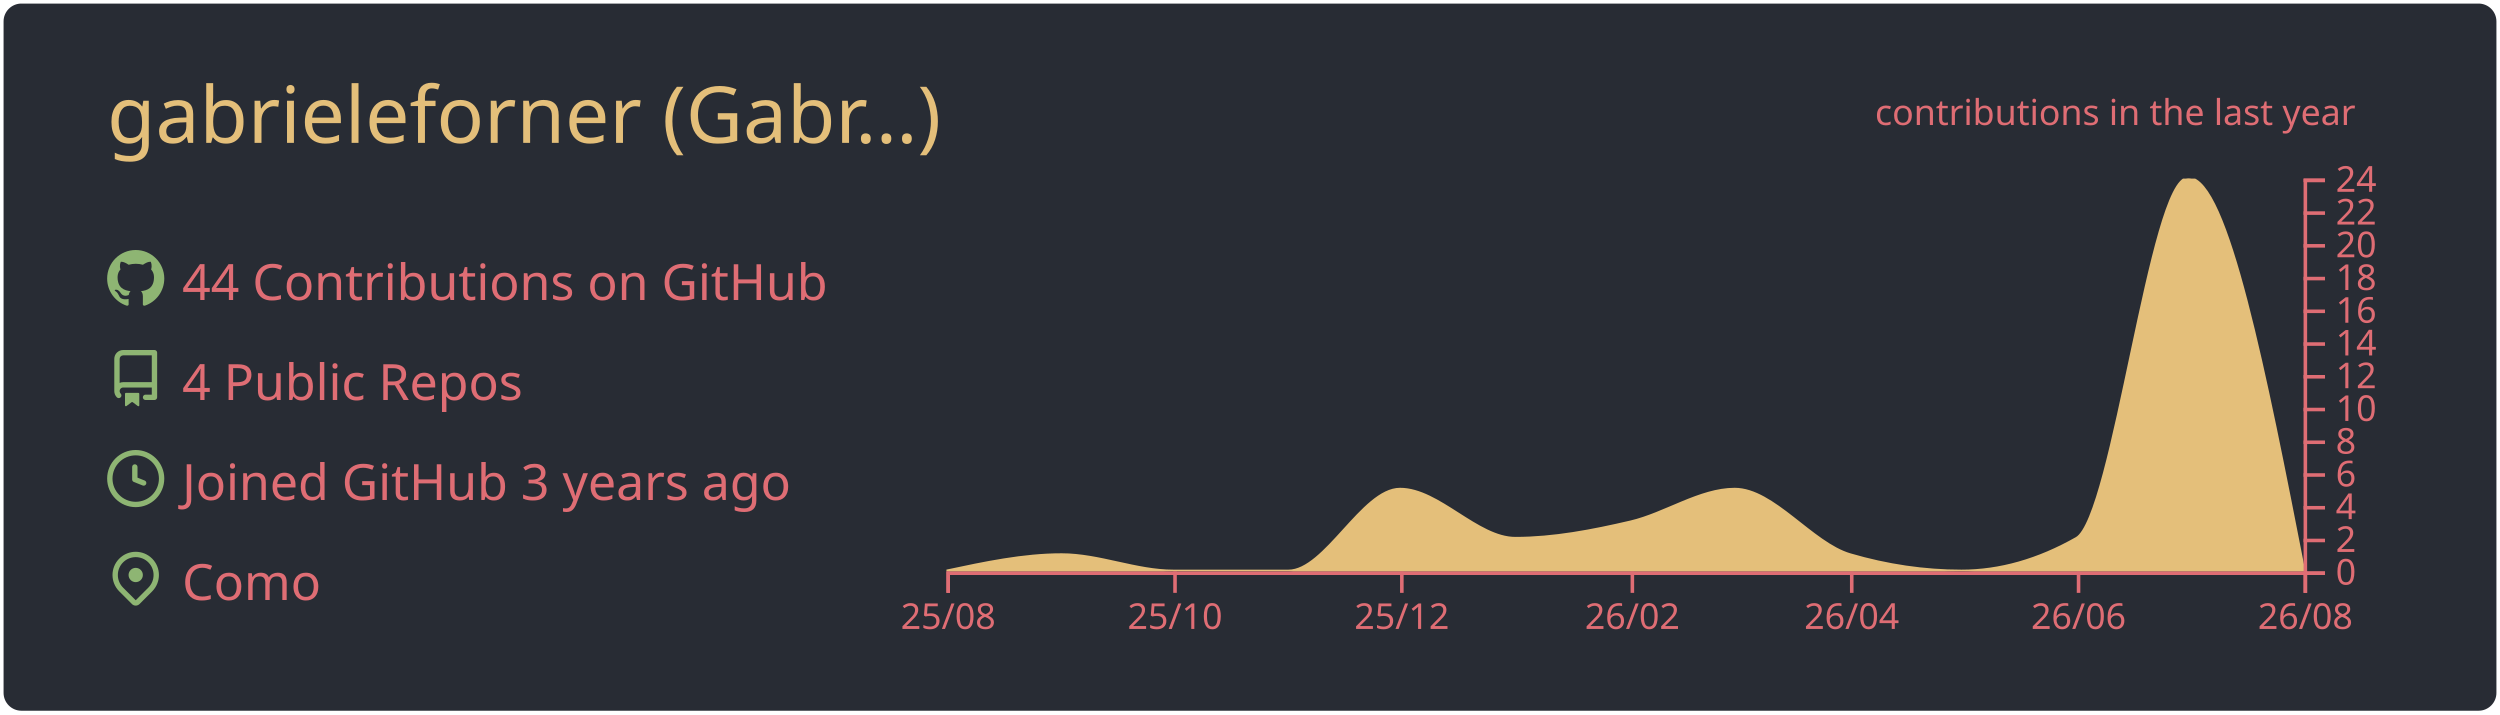
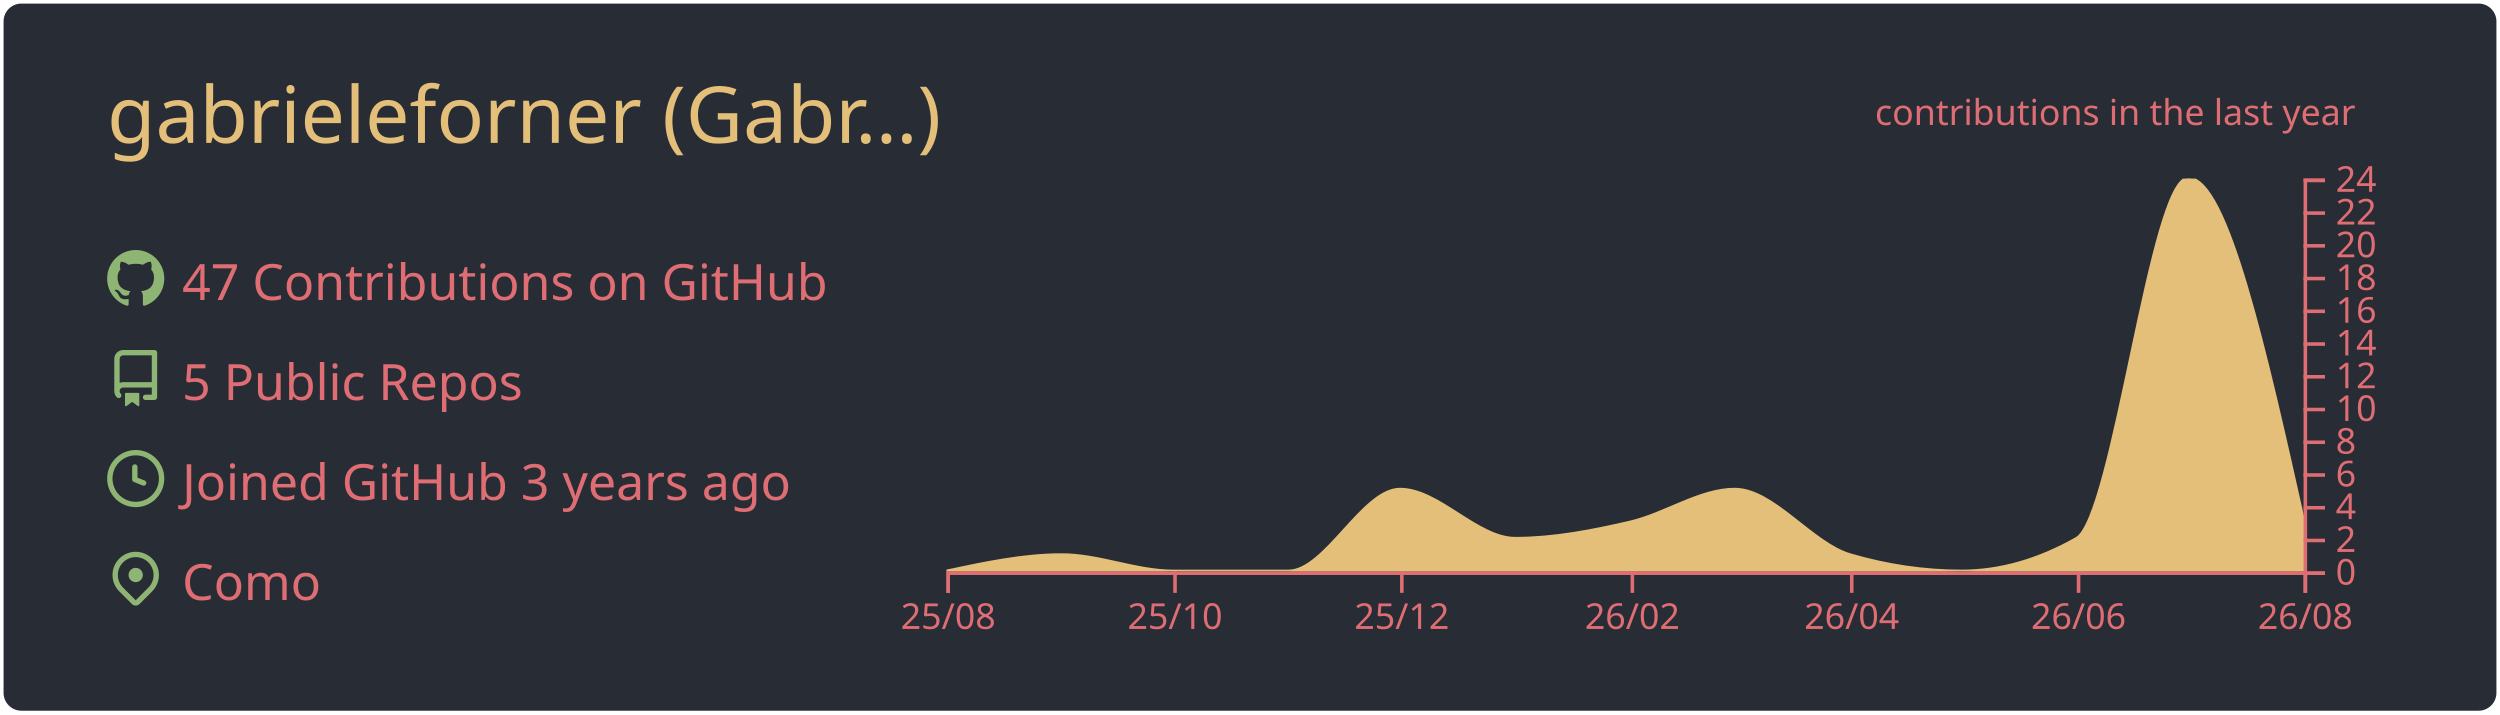
<svg xmlns="http://www.w3.org/2000/svg" width="700" height="200" viewBox="0 0 700 200">
  <style>* {
          font-family: 'Segoe UI', Ubuntu, "Helvetica Neue", Sans-Serif
        }</style>
  <g class="gpsc-root">
    <rect x="1" y="1" rx="5" ry="5" height="99%" width="99.714%" stroke="#000000" stroke-width="1" fill="#282c34" stroke-opacity="0" />
    <text x="30" y="40" class="gpsc-item" style="--gpsc-i: 0; font-size: 22px; fill: #e4bf7a;">gabrieleforner (Gabr…)</text>
    <g transform="translate(0,40)">
      <g transform="translate(30,30)">
        <g class="gpsc-item" style="--gpsc-i: 0;">
          <g transform="translate(0,0)" width="14" height="14" fill="#8eb573">
            <path fill-rule="evenodd" d="M8 0C3.58 0 0 3.58 0 8c0 3.54 2.29 6.53 5.47 7.59.4.07.55-.17.55-.38 0-.19-.01-.82-.01-1.49-2.01.37-2.53-.49-2.69-.94-.09-.23-.48-.94-.82-1.13-.28-.15-.68-.52-.01-.53.63-.01 1.08.58 1.23.82.72 1.21 1.87.87 2.33.66.07-.52.28-.87.51-1.07-1.78-.2-3.64-.89-3.64-3.95 0-.87.31-1.59.82-2.15-.08-.2-.36-1.02.08-2.12 0 0 .67-.21 2.2.82.64-.18 1.32-.27 2-.27.68 0 1.36.09 2 .27 1.53-1.04 2.2-.82 2.2-.82.44 1.1.16 1.92.08 2.12.51.56.82 1.27.82 2.15 0 3.07-1.87 3.75-3.65 3.95.29.25.54.73.54 1.48 0 1.07-.01 1.93-.01 2.2 0 .21.15.46.55.38A8.013 8.013 0 0016 8c0-4.42-3.58-8-8-8z" />
          </g>
        </g>
        <g class="gpsc-item" style="--gpsc-i: 1;">
          <g transform="translate(0,28)" width="14" height="14" fill="#8eb573">
            <path fill-rule="evenodd" d="M2 2.5A2.5 2.5 0 014.5 0h8.75a.75.75 0 01.75.75v12.5a.75.75 0 01-.75.75h-2.5a.75.75 0 110-1.5h1.75v-2h-8a1 1 0 00-.714 1.7.75.75 0 01-1.072 1.05A2.495 2.495 0 012 11.5v-9zm10.5-1V9h-8c-.356 0-.694.074-1 .208V2.5a1 1 0 011-1h8zM5 12.25v3.25a.25.25 0 00.4.2l1.45-1.087a.25.25 0 01.3 0L8.6 15.7a.25.25 0 00.4-.2v-3.25a.25.25 0 00-.25-.25h-3.5a.25.25 0 00-.25.25z" />
          </g>
        </g>
        <g class="gpsc-item" style="--gpsc-i: 2;">
          <g transform="translate(0,56)" width="14" height="14" fill="#8eb573">
            <path fill-rule="evenodd" d="M1.5 8a6.5 6.5 0 1113 0 6.5 6.5 0 01-13 0zM8 0a8 8 0 100 16A8 8 0 008 0zm.5 4.75a.75.75 0 00-1.5 0v3.5a.75.75 0 00.471.696l2.5 1a.75.75 0 00.557-1.392L8.5 7.742V4.75z" />
          </g>
        </g>
        <g class="gpsc-item" style="--gpsc-i: 3;">
          <g transform="translate(0,84)" width="14" height="14" fill="#8eb573">
            <path fill-rule="evenodd" d="M11.536 3.464a5 5 0 010 7.072L8 14.07l-3.536-3.535a5 5 0 117.072-7.072v.001zm1.06 8.132a6.5 6.5 0 10-9.192 0l3.535 3.536a1.5 1.5 0 002.122 0l3.535-3.536zM8 9a2 2 0 100-4 2 2 0 000 4z" />
          </g>
        </g>
-         <text x="21" y="14" class="gpsc-item" style="--gpsc-i: 0; fill: #df6d74; font-size: 14px;">44 Contributions on GitHub</text>
-         <text x="21" y="42" class="gpsc-item" style="--gpsc-i: 1; fill: #df6d74; font-size: 14px;">4 Public Repos</text>
+         <text x="21" y="14" class="gpsc-item" style="--gpsc-i: 0; fill: #df6d74; font-size: 14px;">47 Contributions on GitHub</text>
+         <text x="21" y="42" class="gpsc-item" style="--gpsc-i: 1; fill: #df6d74; font-size: 14px;">5 Public Repos</text>
        <text x="21" y="70" class="gpsc-item" style="--gpsc-i: 2; fill: #df6d74; font-size: 14px;">Joined GitHub 3 years ago</text>
        <text x="21" y="98" class="gpsc-item" style="--gpsc-i: 3; fill: #df6d74; font-size: 14px;">Como</text>
      </g>
      <g color="#e4bf7a" transform="translate(295,10)">
        <clipPath id="gpsc-reveal-clip">
          <rect class="gpsc-reveal" x="-30" y="0" width="410" height="110" style="--gpsc-w: 410px; --gpsc-i: 4;" />
        </clipPath>
        <g clip-path="url(#gpsc-reveal-clip)" class="gpsc-chart" style="--gpsc-i: 4;">
-           <path transform="translate(-30,0)" stroke="#e4bf7a" fill="#e4bf7a" opacity="1" d="M0,110C10.758,107.708,21.516,105.417,32.274,105.417C42.685,105.417,53.096,110,63.507,110C74.265,110,85.023,110,95.781,110C106.192,110,116.603,87.083,127.014,87.083C137.772,87.083,148.53,100.833,159.288,100.833C170.046,100.833,180.804,98.753,191.562,96.25C201.279,93.99,210.995,87.083,220.712,87.083C231.47,87.083,242.228,102.259,252.986,105.417C263.397,108.472,273.808,110,284.219,110C294.977,110,305.735,106.944,316.493,100.833C326.904,94.919,337.315,0,347.726,0C358.484,0,369.242,55,380,110L380,110C369.242,110,358.484,110,347.726,110C337.315,110,326.904,110,316.493,110C305.735,110,294.977,110,284.219,110C273.808,110,263.397,110,252.986,110C242.228,110,231.47,110,220.712,110C210.995,110,201.279,110,191.562,110C180.804,110,170.046,110,159.288,110C148.53,110,137.772,110,127.014,110C116.603,110,106.192,110,95.781,110C85.023,110,74.265,110,63.507,110C53.096,110,42.685,110,32.274,110C21.516,110,10.758,110,0,110Z" />
+           <path transform="translate(-30,0)" stroke="#e4bf7a" fill="#e4bf7a" opacity="1" d="M0,110C10.758,107.708,21.516,105.417,32.274,105.417C42.685,105.417,53.096,110,63.507,110C74.265,110,85.023,110,95.781,110C106.192,110,116.603,87.083,127.014,87.083C137.772,87.083,148.53,100.833,159.288,100.833C170.046,100.833,180.804,98.753,191.562,96.25C201.279,93.99,210.995,87.083,220.712,87.083C231.47,87.083,242.228,102.259,252.986,105.417C263.397,108.472,273.808,110,284.219,110C294.977,110,305.735,106.944,316.493,100.833C326.904,94.919,337.315,0,347.726,0C358.484,0,369.242,48.125,380,96.25L380,110C369.242,110,358.484,110,347.726,110C337.315,110,326.904,110,316.493,110C305.735,110,294.977,110,284.219,110C273.808,110,263.397,110,252.986,110C242.228,110,231.47,110,220.712,110C210.995,110,201.279,110,191.562,110C180.804,110,170.046,110,159.288,110C148.53,110,137.772,110,127.014,110C116.603,110,106.192,110,95.781,110C85.023,110,74.265,110,63.507,110C53.096,110,42.685,110,32.274,110C21.516,110,10.758,110,0,110Z" />
        </g>
        <g color="#df6d74" transform="translate(-30,110)" fill="none" font-size="10" font-family="sans-serif" text-anchor="middle">
          <path class="domain" stroke="currentColor" d="M0.5,6V0.5H380.5V6" />
          <g class="tick" opacity="1" transform="translate(0.5,0)">
            <line stroke="currentColor" y2="6" />
            <text fill="currentColor" y="9" dy="0.71em">25/08</text>
          </g>
          <g class="tick" opacity="1" transform="translate(64.00685,0)">
            <line stroke="currentColor" y2="6" />
            <text fill="currentColor" y="9" dy="0.71em">25/10</text>
          </g>
          <g class="tick" opacity="1" transform="translate(127.5137,0)">
            <line stroke="currentColor" y2="6" />
            <text fill="currentColor" y="9" dy="0.71em">25/12</text>
          </g>
          <g class="tick" opacity="1" transform="translate(192.0616,0)">
            <line stroke="currentColor" y2="6" />
            <text fill="currentColor" y="9" dy="0.71em">26/02</text>
          </g>
          <g class="tick" opacity="1" transform="translate(253.4863,0)">
            <line stroke="currentColor" y2="6" />
            <text fill="currentColor" y="9" dy="0.71em">26/04</text>
          </g>
          <g class="tick" opacity="1" transform="translate(316.9932,0)">
            <line stroke="currentColor" y2="6" />
            <text fill="currentColor" y="9" dy="0.71em">26/06</text>
          </g>
          <g class="tick" opacity="1" transform="translate(380.5,0)">
            <line stroke="currentColor" y2="6" />
            <text fill="currentColor" y="9" dy="0.71em">26/08</text>
          </g>
        </g>
        <g color="#df6d74" transform="translate(350,0)" fill="none" font-size="10" font-family="sans-serif" text-anchor="start">
          <path class="domain" stroke="currentColor" d="M6,110.5H0.5V0.5H6" />
          <g class="tick" opacity="1" transform="translate(0,110.5)">
            <line stroke="currentColor" x2="6" />
            <text fill="currentColor" x="9" dy="0.32em">0</text>
          </g>
          <g class="tick" opacity="1" transform="translate(0,101.3333)">
            <line stroke="currentColor" x2="6" />
            <text fill="currentColor" x="9" dy="0.32em">2</text>
          </g>
          <g class="tick" opacity="1" transform="translate(0,92.16667)">
            <line stroke="currentColor" x2="6" />
            <text fill="currentColor" x="9" dy="0.32em">4</text>
          </g>
          <g class="tick" opacity="1" transform="translate(0,83)">
            <line stroke="currentColor" x2="6" />
            <text fill="currentColor" x="9" dy="0.32em">6</text>
          </g>
          <g class="tick" opacity="1" transform="translate(0,73.83333)">
            <line stroke="currentColor" x2="6" />
            <text fill="currentColor" x="9" dy="0.32em">8</text>
          </g>
          <g class="tick" opacity="1" transform="translate(0,64.66667)">
            <line stroke="currentColor" x2="6" />
            <text fill="currentColor" x="9" dy="0.32em">10</text>
          </g>
          <g class="tick" opacity="1" transform="translate(0,55.5)">
            <line stroke="currentColor" x2="6" />
            <text fill="currentColor" x="9" dy="0.32em">12</text>
          </g>
          <g class="tick" opacity="1" transform="translate(0,46.33333)">
            <line stroke="currentColor" x2="6" />
            <text fill="currentColor" x="9" dy="0.32em">14</text>
          </g>
          <g class="tick" opacity="1" transform="translate(0,37.16667)">
            <line stroke="currentColor" x2="6" />
            <text fill="currentColor" x="9" dy="0.32em">16</text>
          </g>
          <g class="tick" opacity="1" transform="translate(0,28)">
            <line stroke="currentColor" x2="6" />
            <text fill="currentColor" x="9" dy="0.32em">18</text>
          </g>
          <g class="tick" opacity="1" transform="translate(0,18.83333)">
            <line stroke="currentColor" x2="6" />
            <text fill="currentColor" x="9" dy="0.32em">20</text>
          </g>
          <g class="tick" opacity="1" transform="translate(0,9.666667)">
            <line stroke="currentColor" x2="6" />
            <text fill="currentColor" x="9" dy="0.32em">22</text>
          </g>
          <g class="tick" opacity="1" transform="translate(0,0.5)">
            <line stroke="currentColor" x2="6" />
            <text fill="currentColor" x="9" dy="0.32em">24</text>
          </g>
        </g>
        <g>
          <text y="-15" x="230" style="fill: #df6d74; font-size: 10px;">contributions in the last year</text>
        </g>
      </g>
    </g>
  </g>
</svg>
